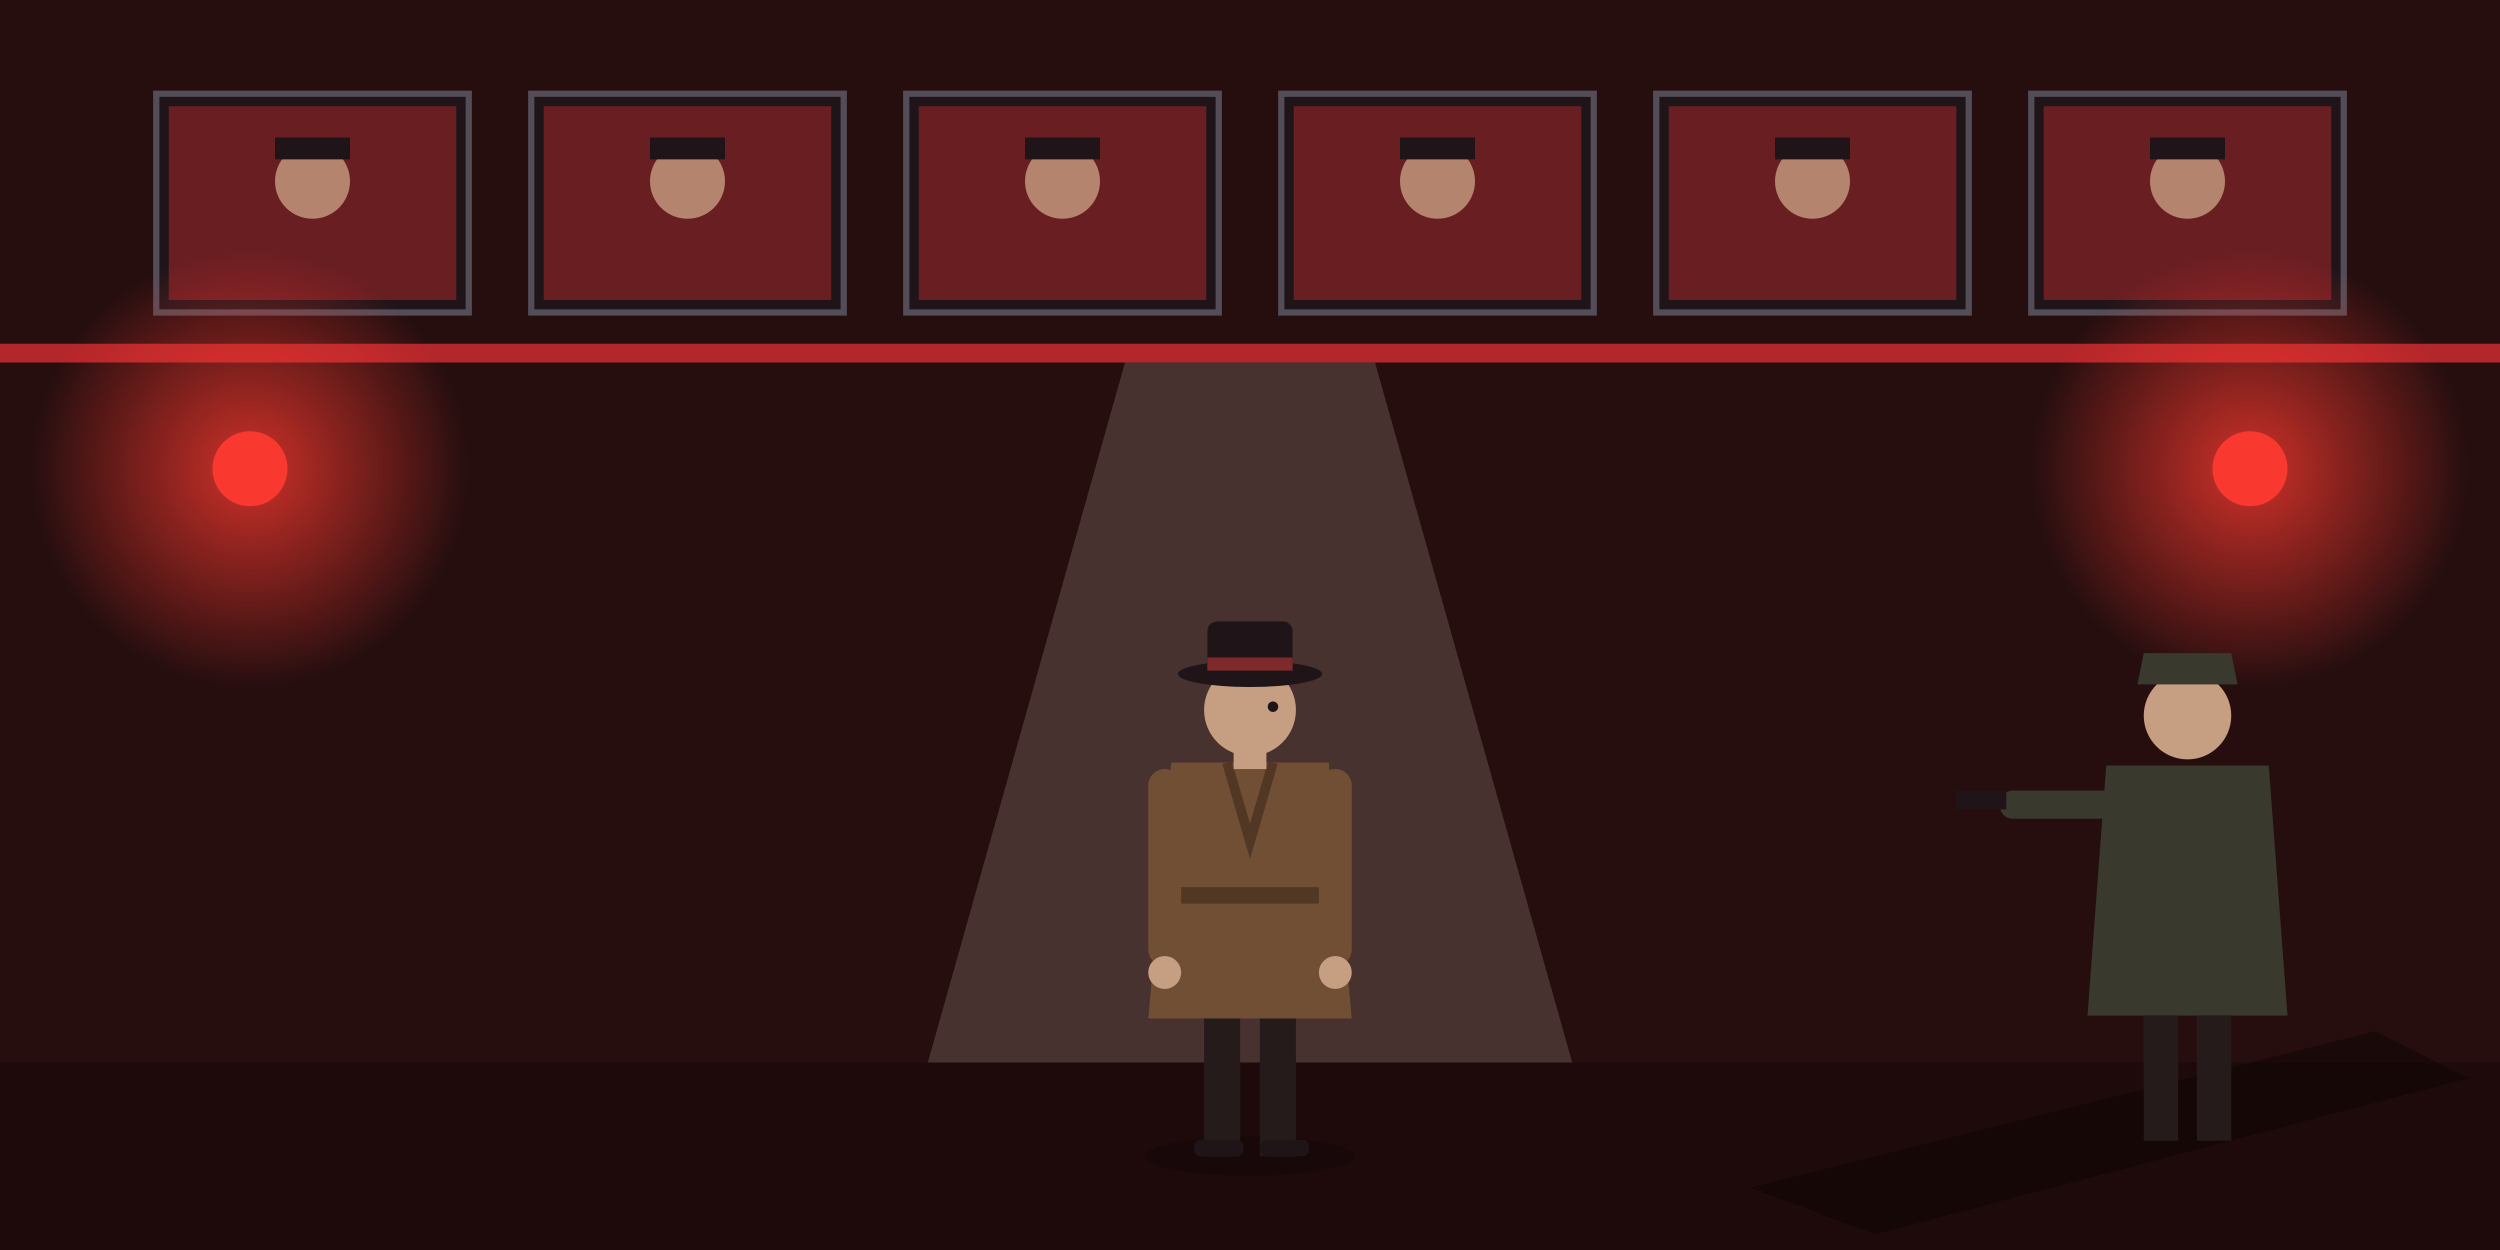
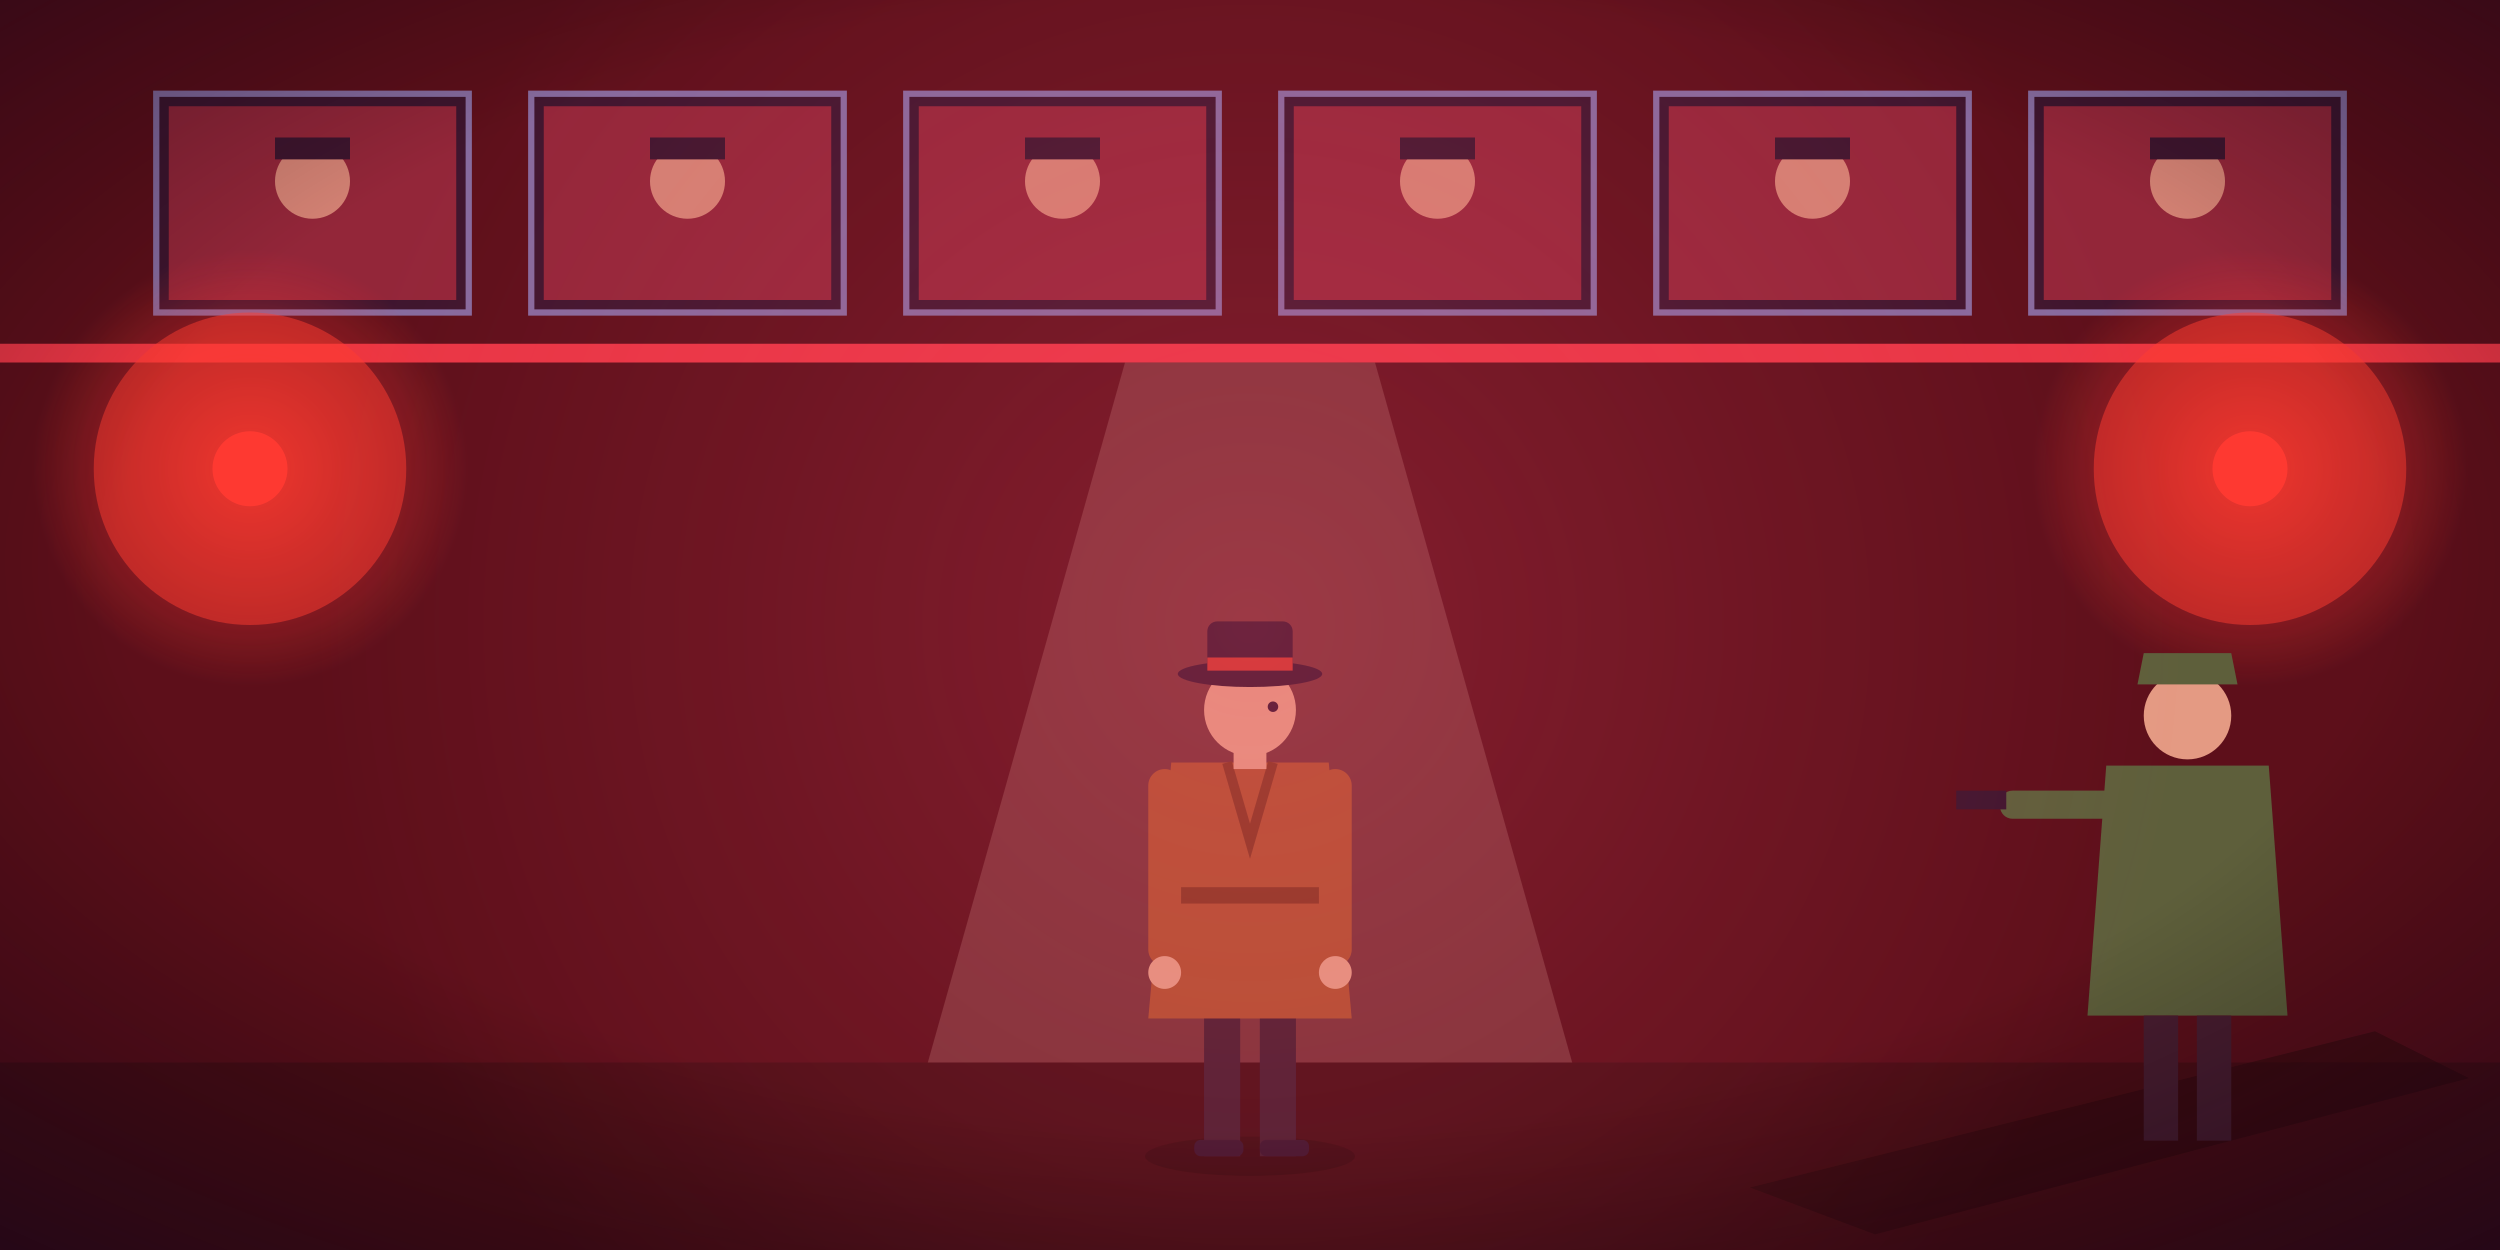
<svg xmlns="http://www.w3.org/2000/svg" viewBox="0 0 800 400" width="800" height="400">
  <defs />
-   <rect width="800" height="400" fill="#1a0c0d" />
-   <rect x="50" y="30" width="100" height="70" fill="#121418" stroke="#4a505b" stroke-width="2" />
-   <rect x="54" y="34" width="92" height="62" fill="#b3262b" opacity="0.5" />
-   <circle cx="100" cy="58" r="12" fill="#c8a88a" opacity="0.8" />
-   <rect x="88" y="44" width="24" height="7" fill="#121418" />
-   <rect x="170" y="30" width="100" height="70" fill="#121418" stroke="#4a505b" stroke-width="2" />
-   <rect x="174" y="34" width="92" height="62" fill="#b3262b" opacity="0.5" />
-   <circle cx="220" cy="58" r="12" fill="#c8a88a" opacity="0.8" />
-   <rect x="208" y="44" width="24" height="7" fill="#121418" />
-   <rect x="290" y="30" width="100" height="70" fill="#121418" stroke="#4a505b" stroke-width="2" />
-   <rect x="294" y="34" width="92" height="62" fill="#b3262b" opacity="0.5" />
-   <circle cx="340" cy="58" r="12" fill="#c8a88a" opacity="0.8" />
-   <rect x="328" y="44" width="24" height="7" fill="#121418" />
-   <rect x="410" y="30" width="100" height="70" fill="#121418" stroke="#4a505b" stroke-width="2" />
-   <rect x="414" y="34" width="92" height="62" fill="#b3262b" opacity="0.5" />
-   <circle cx="460" cy="58" r="12" fill="#c8a88a" opacity="0.8" />
-   <rect x="448" y="44" width="24" height="7" fill="#121418" />
-   <rect x="530" y="30" width="100" height="70" fill="#121418" stroke="#4a505b" stroke-width="2" />
-   <rect x="534" y="34" width="92" height="62" fill="#b3262b" opacity="0.5" />
-   <circle cx="580" cy="58" r="12" fill="#c8a88a" opacity="0.8" />
-   <rect x="568" y="44" width="24" height="7" fill="#121418" />
-   <rect x="650" y="30" width="100" height="70" fill="#121418" stroke="#4a505b" stroke-width="2" />
-   <rect x="654" y="34" width="92" height="62" fill="#b3262b" opacity="0.5" />
-   <circle cx="700" cy="58" r="12" fill="#c8a88a" opacity="0.8" />
-   <rect x="688" y="44" width="24" height="7" fill="#121418" />
-   <rect y="110" width="800" height="6" fill="#b3262b" />
+   <rect width="800" height="400" fill="#3a0a12" />
+   <rect x="50" y="30" width="100" height="70" fill="#14102a" stroke="#6c7bb5" stroke-width="2" />
+   <rect x="54" y="34" width="92" height="62" fill="#e63946" opacity="0.5" />
+   <circle cx="100" cy="58" r="12" fill="#e0b493" opacity="0.8" />
+   <rect x="88" y="44" width="24" height="7" fill="#14102a" />
+   <rect x="170" y="30" width="100" height="70" fill="#14102a" stroke="#6c7bb5" stroke-width="2" />
+   <rect x="174" y="34" width="92" height="62" fill="#e63946" opacity="0.5" />
+   <circle cx="220" cy="58" r="12" fill="#e0b493" opacity="0.8" />
+   <rect x="208" y="44" width="24" height="7" fill="#14102a" />
+   <rect x="290" y="30" width="100" height="70" fill="#14102a" stroke="#6c7bb5" stroke-width="2" />
+   <rect x="294" y="34" width="92" height="62" fill="#e63946" opacity="0.5" />
+   <circle cx="340" cy="58" r="12" fill="#e0b493" opacity="0.8" />
+   <rect x="328" y="44" width="24" height="7" fill="#14102a" />
+   <rect x="410" y="30" width="100" height="70" fill="#14102a" stroke="#6c7bb5" stroke-width="2" />
+   <rect x="414" y="34" width="92" height="62" fill="#e63946" opacity="0.5" />
+   <circle cx="460" cy="58" r="12" fill="#e0b493" opacity="0.8" />
+   <rect x="448" y="44" width="24" height="7" fill="#14102a" />
+   <rect x="530" y="30" width="100" height="70" fill="#14102a" stroke="#6c7bb5" stroke-width="2" />
+   <rect x="534" y="34" width="92" height="62" fill="#e63946" opacity="0.5" />
+   <circle cx="580" cy="58" r="12" fill="#e0b493" opacity="0.8" />
+   <rect x="568" y="44" width="24" height="7" fill="#14102a" />
+   <rect x="650" y="30" width="100" height="70" fill="#14102a" stroke="#6c7bb5" stroke-width="2" />
+   <rect x="654" y="34" width="92" height="62" fill="#e63946" opacity="0.5" />
+   <circle cx="700" cy="58" r="12" fill="#e0b493" opacity="0.8" />
+   <rect x="688" y="44" width="24" height="7" fill="#14102a" />
+   <rect y="110" width="800" height="6" fill="#e63946" />
  <radialGradient id="alarm">
    <stop offset="0" stop-color="#ff3b30" stop-opacity="0.8" />
    <stop offset="1" stop-color="#ff3b30" stop-opacity="0" />
  </radialGradient>
  <circle cx="80" cy="150" r="70" fill="url(#alarm)" />
  <circle cx="720" cy="150" r="70" fill="url(#alarm)" />
  <circle cx="80" cy="150" r="12" fill="#ff3b30" />
  <circle cx="720" cy="150" r="12" fill="#ff3b30" />
-   <path d="M 360 116 L 440 116 L 520 400 L 280 400 Z" fill="#e8e1cf" opacity="0.18" />
-   <rect y="340" width="800" height="60" fill="#120809" />
+   <path d="M 360 116 L 440 116 L 520 400 L 280 400 Z" fill="#fff4dc" opacity="0.18" />
+   <rect y="340" width="800" height="60" fill="#24060c" />
  <path d="M 560 380 L 760 330 L 790 345 L 600 395 Z" fill="#000" opacity="0.5" />
  <g transform="translate(700 365)">
-     <path d="M -26 -120 L 26 -120 L 32 -40 L -32 -40 Z" fill="#2f3b2f" />
-     <circle cx="0" cy="-136" r="14" fill="#c8a88a" />
-     <path d="M -16 -146 L 16 -146 L 14 -156 L -14 -156 Z" fill="#2f3b2f" />
-     <rect x="-14" y="-40" width="11" height="40" fill="#1a1a1a" />
-     <rect x="3" y="-40" width="11" height="40" fill="#1a1a1a" />
-     <rect x="-60" y="-112" width="40" height="9" rx="4" fill="#2f3b2f" />
-     <rect x="-74" y="-112" width="16" height="6" fill="#121418" />
+     <path d="M -26 -120 L 26 -120 L 32 -40 L -32 -40 Z" fill="#3b6b3b" />
+     <circle cx="0" cy="-136" r="14" fill="#e0b493" />
+     <path d="M -16 -146 L 16 -146 L 14 -156 L -14 -156 Z" fill="#3b6b3b" />
+     <rect x="-14" y="-40" width="11" height="40" fill="#231a2e" />
+     <rect x="3" y="-40" width="11" height="40" fill="#231a2e" />
+     <rect x="-60" y="-112" width="40" height="9" rx="4" fill="#3b6b3b" />
+     <rect x="-74" y="-112" width="16" height="6" fill="#14102a" />
  </g>
  <g transform="translate(400 370) scale(1.05 1.05)">
    <ellipse cx="0" cy="0" rx="32" ry="6" fill="#000" opacity="0.35" />
    <g class="leg leg-l">
-       <rect x="-14" y="-55" width="11" height="55" fill="#1a1a1a" />
-       <rect x="-17" y="-5" width="15" height="5" rx="2" fill="#121418" />
+       <rect x="-14" y="-55" width="11" height="55" fill="#231a2e" />
+       <rect x="-17" y="-5" width="15" height="5" rx="2" fill="#14102a" />
    </g>
    <g class="leg leg-r">
-       <rect x="3" y="-55" width="11" height="55" fill="#1a1a1a" />
-       <rect x="3" y="-5" width="15" height="5" rx="2" fill="#121418" />
+       <rect x="3" y="-55" width="11" height="55" fill="#231a2e" />
+       <rect x="3" y="-5" width="15" height="5" rx="2" fill="#14102a" />
    </g>
    <g transform="translate(0 0)">
-       <path d="M -24 -120 L 24 -120 L 31 -42 L -31 -42 Z" fill="#6b5236" />
-       <rect x="-27" y="-82" width="54" height="5" fill="#4a3824" />
-       <path d="M -7 -120 L 0 -96 L 7 -120" fill="none" stroke="#4a3824" stroke-width="3" />
-       <rect x="-31" y="-118" width="10" height="60" rx="5" fill="#6b5236" />
-       <circle cx="-26" cy="-56" r="5" fill="#c8a88a" />
-       <rect x="21" y="-118" width="10" height="60" rx="5" fill="#6b5236" />
-       <circle cx="26" cy="-56" r="5" fill="#c8a88a" />
-       <rect x="-5" y="-126" width="10" height="8" fill="#c8a88a" />
-       <circle cx="0" cy="-136" r="14" fill="#c8a88a" />
-       <circle cx="7" cy="-137" r="1.6" fill="#121418" />
-       <ellipse cx="0" cy="-147" rx="22" ry="4" fill="#121418" />
-       <rect x="-13" y="-163" width="26" height="17" rx="3" fill="#121418" />
-       <rect x="-13" y="-152" width="26" height="4" fill="#7a2a2a" />
+       <path d="M -24 -120 L 24 -120 L 31 -42 L -31 -42 Z" fill="#a0592c" />
+       <rect x="-27" y="-82" width="54" height="5" fill="#6e3b1c" />
+       <path d="M -7 -120 L 0 -96 L 7 -120" fill="none" stroke="#6e3b1c" stroke-width="3" />
+       <rect x="-31" y="-118" width="10" height="60" rx="5" fill="#a0592c" />
+       <circle cx="-26" cy="-56" r="5" fill="#e0b493" />
+       <rect x="21" y="-118" width="10" height="60" rx="5" fill="#a0592c" />
+       <circle cx="26" cy="-56" r="5" fill="#e0b493" />
+       <rect x="-5" y="-126" width="10" height="8" fill="#e0b493" />
+       <circle cx="0" cy="-136" r="14" fill="#e0b493" />
+       <circle cx="7" cy="-137" r="1.6" fill="#14102a" />
+       <ellipse cx="0" cy="-147" rx="22" ry="4" fill="#14102a" />
+       <rect x="-13" y="-163" width="26" height="17" rx="3" fill="#14102a" />
+       <rect x="-13" y="-152" width="26" height="4" fill="#c0392b" />
    </g>
  </g>
-   <rect width="800" height="400" fill="#b3262b" opacity="0.08" />
+   <rect width="800" height="400" fill="#e63946" opacity="0.08" />
+   <style>
+ .pulse { animation: pulse 3s ease-in-out infinite; transform-box: fill-box; transform-origin: center; }
+ .flicker { animation: flicker 4s steps(1) infinite; }
+ .twinkle { animation: twinkle 3s ease-in-out infinite; }
+ .lid { animation: lid 6s ease-in-out infinite; transform-box: fill-box; transform-origin: center; transform: scaleY(0); }
+ .rain { animation: rain 0.9s linear infinite; }
+ .drift { animation: drift 12s ease-in-out infinite alternate; }
+ .rise { animation: rise 7s linear infinite; }
+ .fall { animation: fall 2.6s ease-in infinite; }
+ .blink { animation: blink 1.2s steps(1) infinite; }
+ .sweep { animation: sweep 9s ease-in-out infinite alternate; transform-origin: 360px 20px; }
+ .wave { animation: wave 3s ease-out infinite; transform-box: fill-box; transform-origin: center; }
+ .bounce { animation: bounce 0.6s ease-in-out infinite alternate; transform-box: fill-box; transform-origin: bottom; }
+ @keyframes pulse { 0%, 100% { opacity: 0.35; transform: scale(1); } 50% { opacity: 0.9; transform: scale(1.12); } }
+ @keyframes flicker { 0%, 100% { opacity: 1; } 31% { opacity: 0.55; } 33% { opacity: 1; } 67% { opacity: 0.7; } 69% { opacity: 1; } }
+ @keyframes twinkle { 0%, 100% { opacity: 0.25; } 50% { opacity: 1; } }
+ @keyframes lid { 0%, 90%, 100% { transform: scaleY(0); } 94%, 96% { transform: scaleY(1); } }
+ @keyframes rain { from { transform: translate(0, -60px); } to { transform: translate(-18px, 420px); } }
+ @keyframes drift { from { transform: translateX(-30px); } to { transform: translateX(30px); } }
+ @keyframes rise { 0% { transform: translateY(0); opacity: 0; } 20% { opacity: 0.8; } 100% { transform: translateY(-160px); opacity: 0; } }
+ @keyframes fall { 0% { transform: translateY(0); opacity: 0; } 10% { opacity: 1; } 100% { transform: translateY(240px); opacity: 0; } }
+ @keyframes blink { 0%, 100% { opacity: 1; } 50% { opacity: 0.15; } }
+ @keyframes sweep { from { transform: rotate(-25deg); } to { transform: rotate(25deg); } }
+ @keyframes wave { 0% { transform: scale(0.6); opacity: 0.8; } 100% { transform: scale(1.6); opacity: 0; } }
+ @keyframes bounce { from { transform: scaleY(0.3); } to { transform: scaleY(1); } }
+ </style>
+   <rect class="blink" width="800" height="400" fill="#ff1f3d" opacity="0.12" />
+   <circle class="pulse" cx="80" cy="150" r="50" fill="#ff3b30" opacity="0.5" style="animation-delay:0.0s" />
+   <circle class="pulse" cx="720" cy="150" r="50" fill="#ff3b30" opacity="0.5" style="animation-delay:0.6s" />
+   <radialGradient id="l400200300">
+     <stop offset="0" stop-color="#ff4d6d" stop-opacity="0.25" />
+     <stop offset="1" stop-color="#ff4d6d" stop-opacity="0" />
+   </radialGradient>
+   <circle cx="400" cy="200" r="300" fill="url(#l400200300)" />
+   <radialGradient id="vignette" cx="0.5" cy="0.45" r="0.75">
+     <stop offset="0.6" stop-color="#000" stop-opacity="0" />
+     <stop offset="1" stop-color="#05021a" stop-opacity="0.55" />
+   </radialGradient>
+   <rect width="800" height="400" fill="url(#vignette)" />
</svg>
